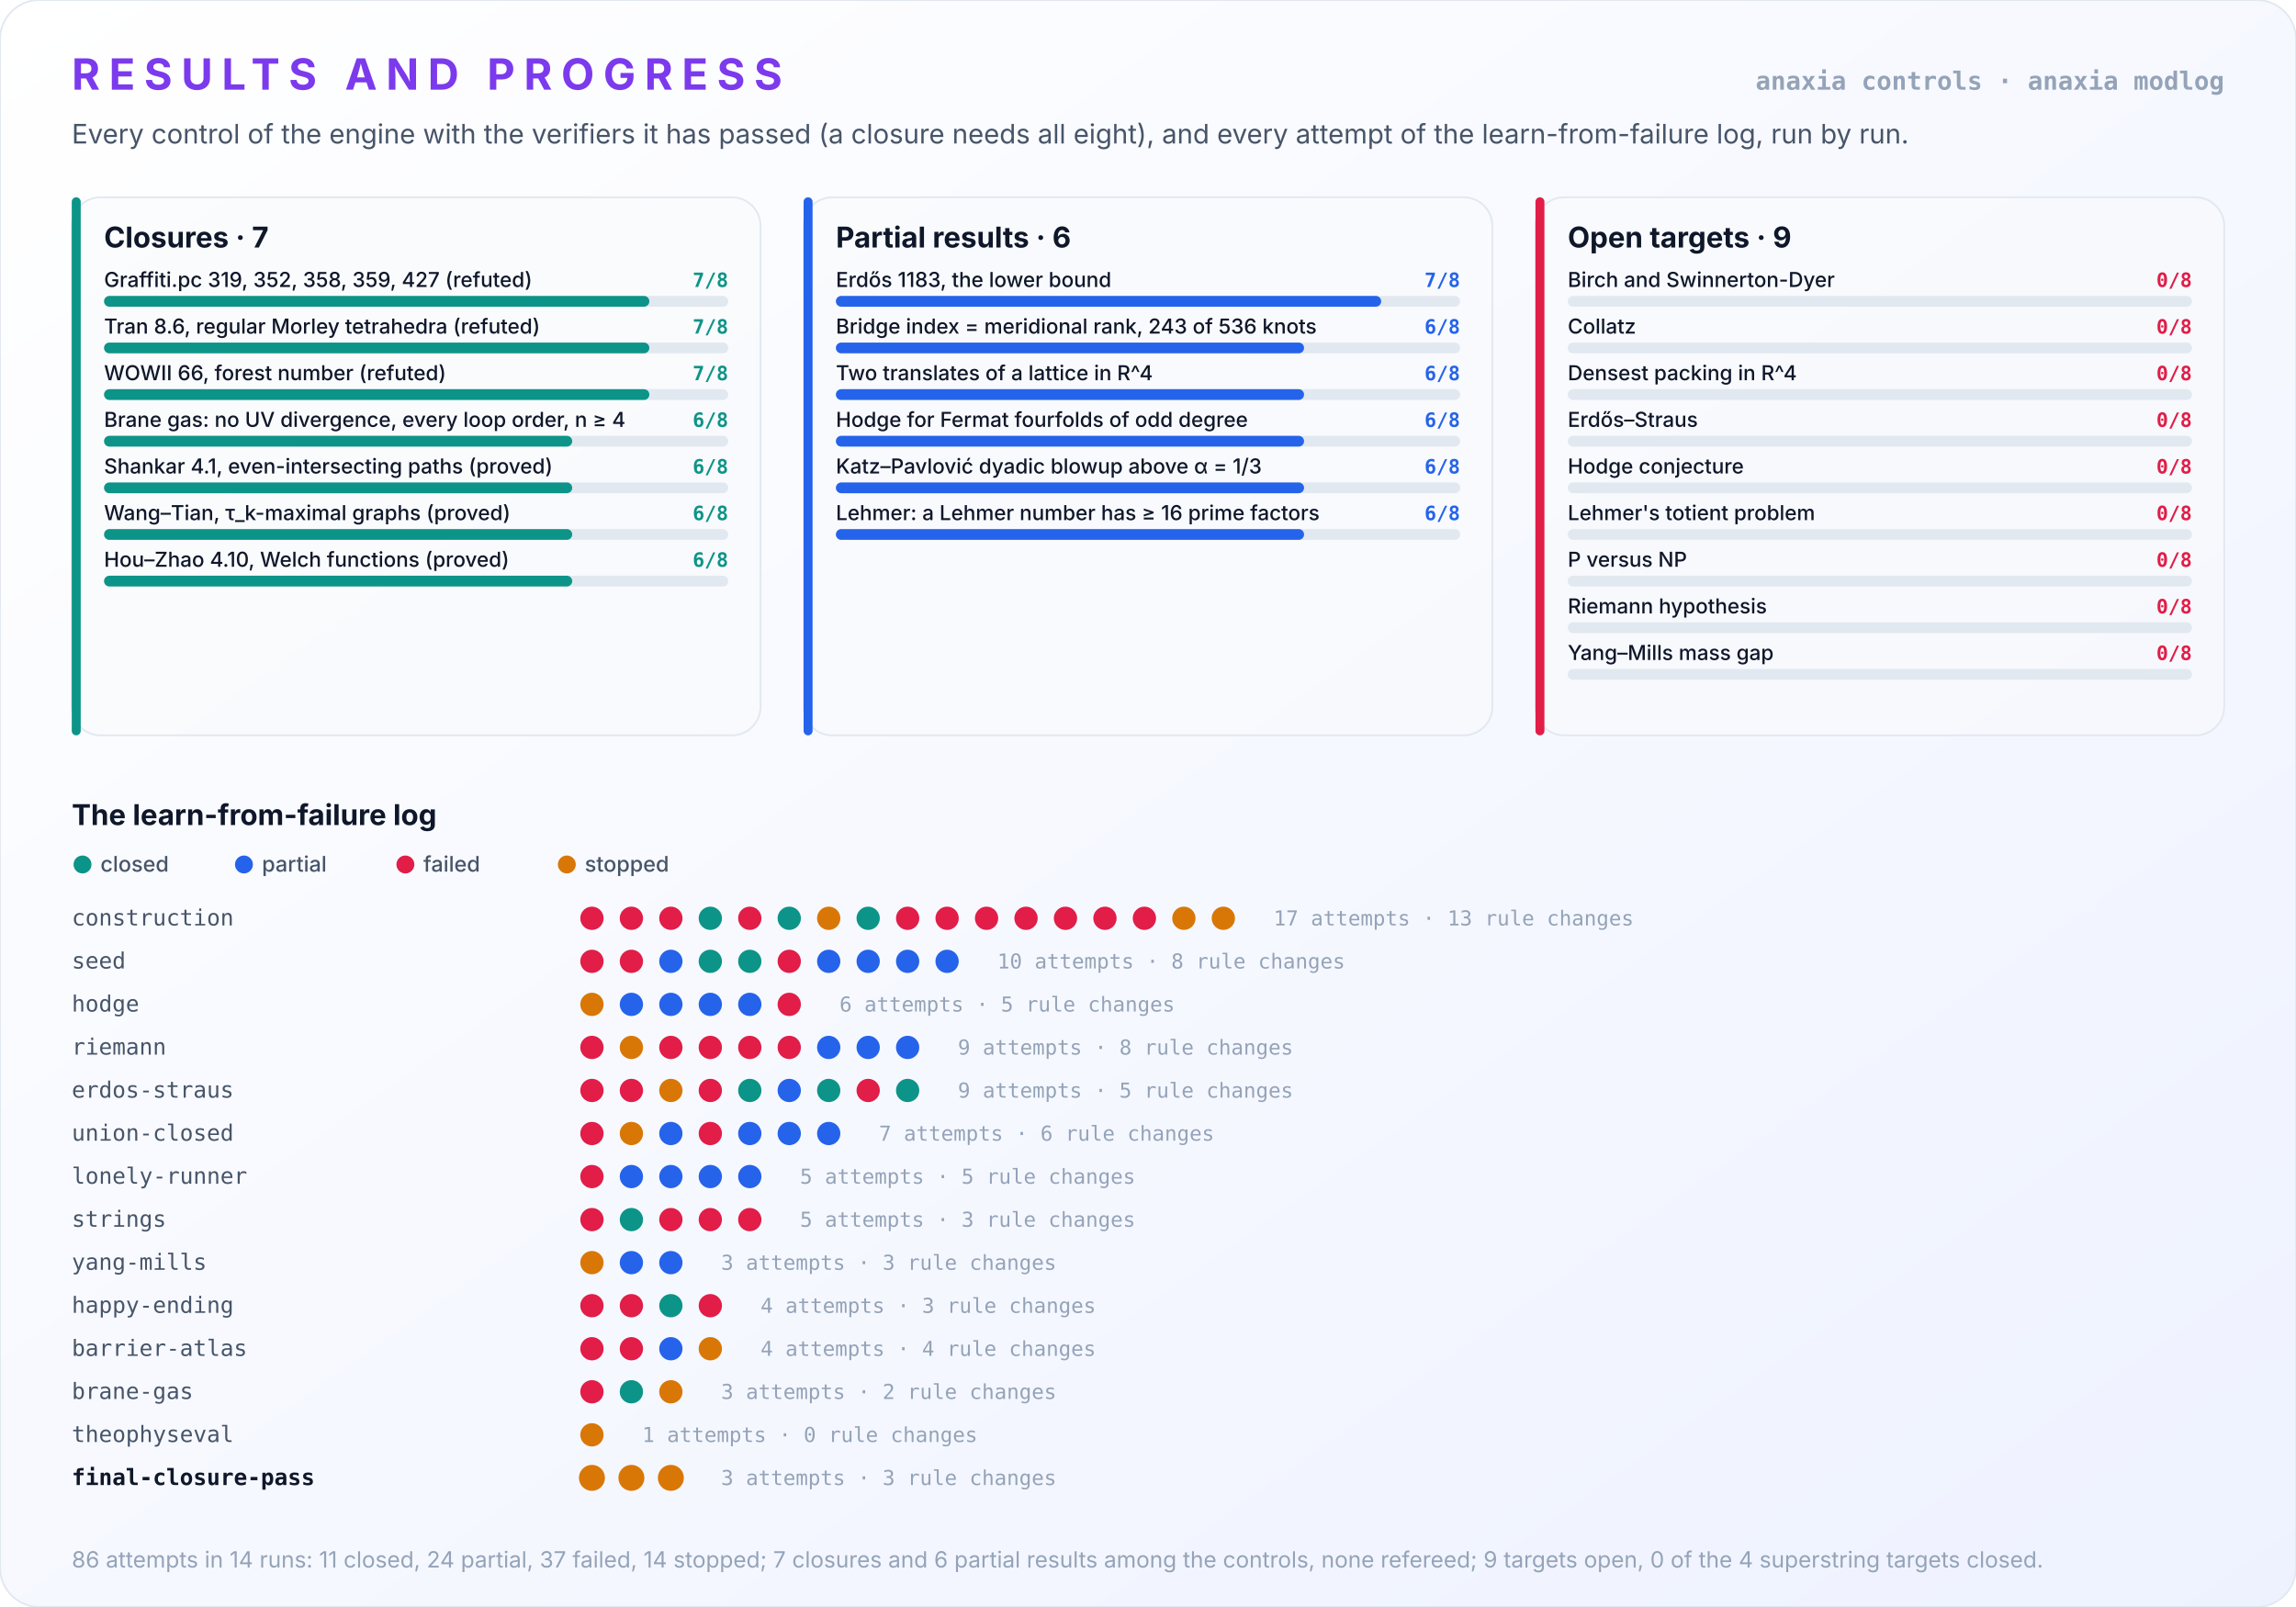
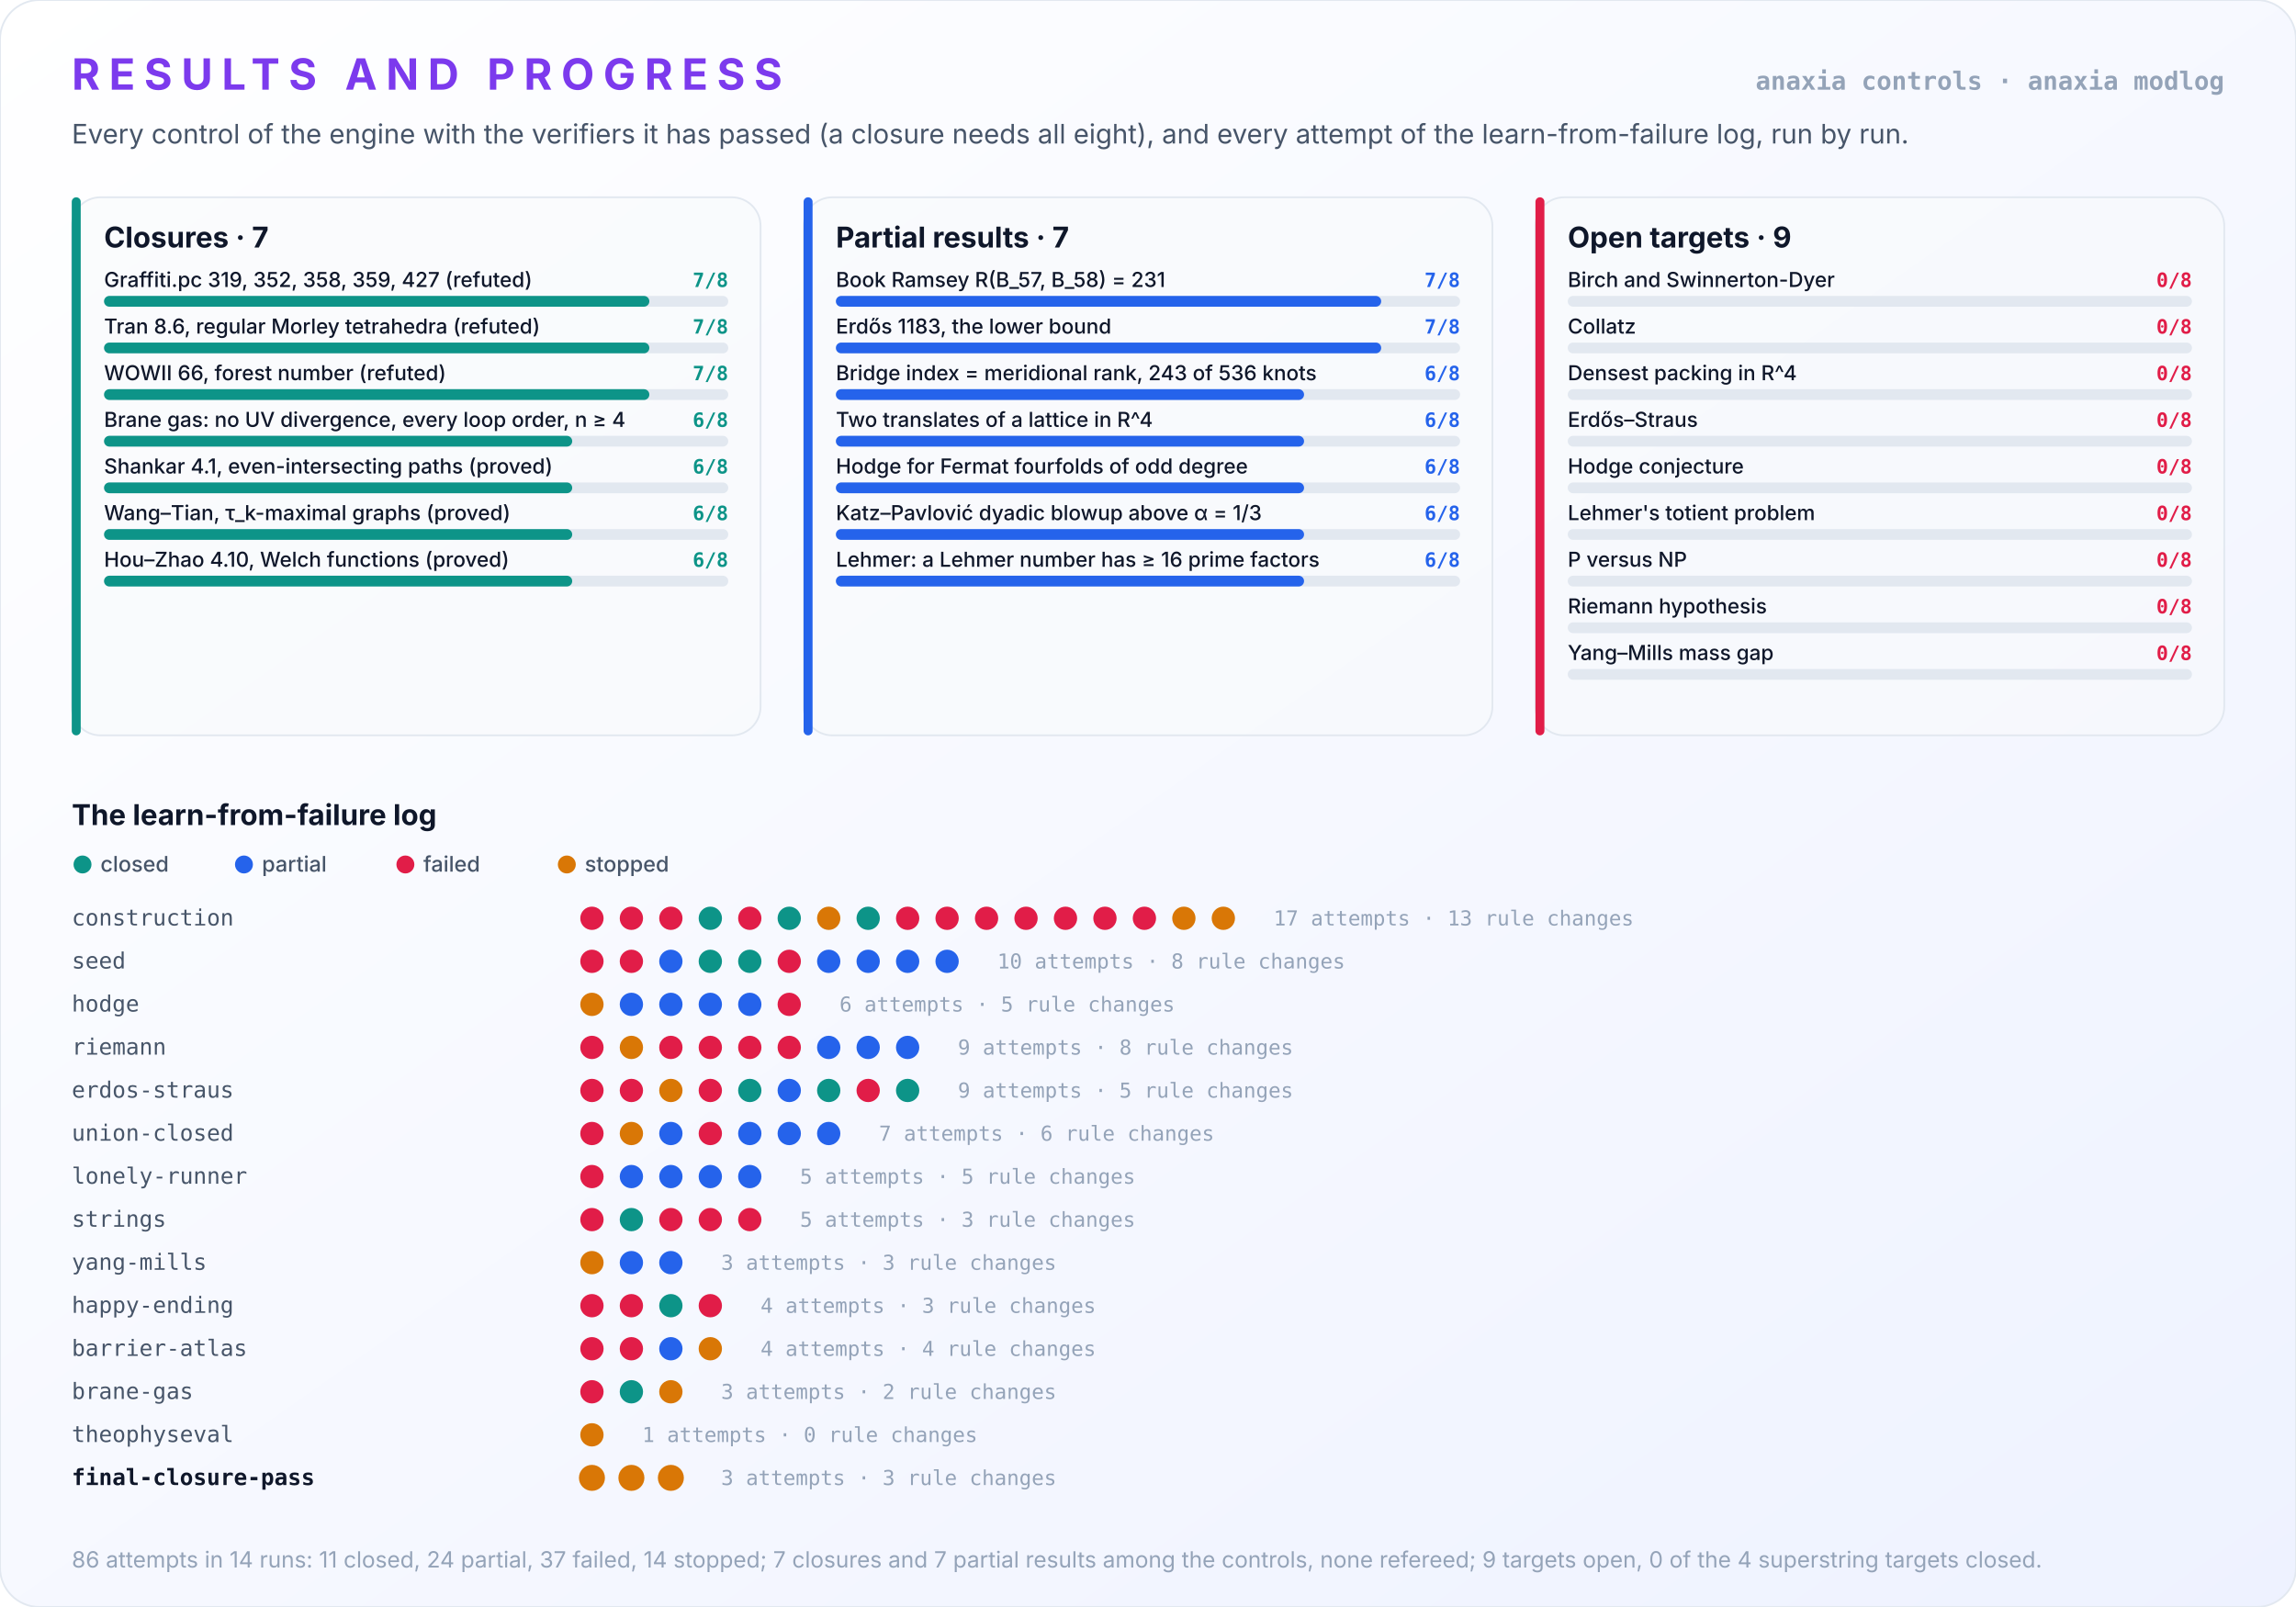
- <svg xmlns="http://www.w3.org/2000/svg" viewBox="0 0 1280 896" width="1280" height="896" role="img" aria-label="Results and progress of Anaxia: 86 attempts in 14 runs: 11 closed, 24 partial, 37 failed, 14 stopped; 7 closures and 6 partial results among the controls, none refereed; 9 targets open, 0 of the 4 superstring targets closed.">
+ <svg xmlns="http://www.w3.org/2000/svg" viewBox="0 0 1280 896" width="1280" height="896" role="img" aria-label="Results and progress of Anaxia: 86 attempts in 14 runs: 11 closed, 24 partial, 37 failed, 14 stopped; 7 closures and 7 partial results among the controls, none refereed; 9 targets open, 0 of the 4 superstring targets closed.">
  <style>@keyframes flow{to{stroke-dashoffset:-28}}@keyframes pulse{0%,100%{transform:scale(1)}50%{transform:scale(1.12)}}@keyframes rise{from{transform:scaleX(0)}to{transform:scaleX(1)}}[marker-end]{stroke-dasharray:8 6;animation:flow 1.4s linear infinite}.pulse{transform-box:fill-box;transform-origin:center;animation:pulse 2.4s ease-in-out infinite}.rise{transform-box:fill-box;transform-origin:left;animation:rise 1.8s cubic-bezier(.2,.8,.2,1) both}@keyframes draw{from{stroke-dashoffset:1}to{stroke-dashoffset:0}}.draw{stroke-dasharray:1;stroke-dashoffset:1;animation:draw 1.1s cubic-bezier(.4,0,.2,1) forwards}@keyframes orbit{to{transform:rotate(360deg)}}.orbit{transform-box:fill-box;transform-origin:center;animation:orbit 12s linear infinite}@keyframes grow{from{transform:scaleY(0)}to{transform:scaleY(1)}}.grow{transform-box:fill-box;transform-origin:bottom;animation:grow 1.6s cubic-bezier(.2,.8,.2,1) both}@keyframes fade{from{opacity:0;transform:translateY(10px)}to{opacity:1;transform:none}}.fade{animation:fade .9s cubic-bezier(.2,.8,.2,1) both}@keyframes ping{0%{opacity:.7;transform:scale(1)}100%{opacity:0;transform:scale(2.6)}}.ping{transform-box:fill-box;transform-origin:center;animation:ping 2.2s cubic-bezier(0,0,.2,1) infinite}@keyframes sweep{0%,55%{transform:translateX(-100%)}100%{transform:translateX(100%)}}.sweep{transform-box:fill-box;animation:sweep 7s ease-in-out infinite}@keyframes march{to{stroke-dashoffset:-24}}.march{stroke-dasharray:3 9;animation:march 2s linear infinite}</style>
  <style>@media (prefers-reduced-motion:reduce){*{animation:none!important}.draw{stroke-dashoffset:0!important}.ping,.sweep{display:none}}</style>
  <defs>
    <linearGradient id="bg" x1="0" y1="0" x2="1" y2="1">
      <stop offset="0" stop-color="#ffffff" />
      <stop offset="1" stop-color="#eef2ff" />
    </linearGradient>
  </defs>
  <rect width="1280" height="896" rx="22" fill="url(#bg)" stroke="#e2e8f0" />
  <text x="40.0" y="50.0" font-family="Inter, 'Segoe UI', Roboto, Helvetica, Arial, sans-serif" font-size="24" font-weight="700" fill="#7c3aed" text-anchor="start" letter-spacing="5">RESULTS AND PROGRESS</text>
  <text x="40.0" y="80.0" font-family="Inter, 'Segoe UI', Roboto, Helvetica, Arial, sans-serif" font-size="15" font-weight="400" fill="#475569" text-anchor="start">Every control of the engine with the verifiers it has passed (a closure needs all eight), and every attempt of the learn-from-failure log, run by run.</text>
  <text x="1240.0" y="50.0" font-family="'JetBrains Mono', 'SFMono-Regular', Menlo, Consolas, monospace" font-size="14" font-weight="600" fill="#94a3b8" text-anchor="end">anaxia controls · anaxia modlog</text>
  <rect x="40.0" y="110" width="384" height="300" rx="16" fill="#f8fafc" fill-opacity="0.6" stroke="#e2e8f0" />
  <rect x="40.0" y="110" width="5" height="300" rx="2.5" fill="#0d9488" />
  <text x="58.0" y="138.0" font-family="Inter, 'Segoe UI', Roboto, Helvetica, Arial, sans-serif" font-size="16" font-weight="700" fill="#0f172a" text-anchor="start">Closures  ·  7</text>
  <text x="58.0" y="160.0" font-family="Inter, 'Segoe UI', Roboto, Helvetica, Arial, sans-serif" font-size="11.5" font-weight="500" fill="#0f172a" text-anchor="start">Graffiti.pc 319, 352, 358, 359, 427 (refuted)</text>
  <rect x="58.0" y="165" width="348" height="6" rx="3" fill="#e2e8f0" />
  <rect class="rise" style="animation-delay:0.00s" x="58.0" y="165" width="304" height="6" rx="3" fill="#0d9488" />
  <text x="406.0" y="160.0" font-family="'JetBrains Mono', 'SFMono-Regular', Menlo, Consolas, monospace" font-size="11" font-weight="700" fill="#0d9488" text-anchor="end">7/8</text>
  <text x="58.0" y="186.0" font-family="Inter, 'Segoe UI', Roboto, Helvetica, Arial, sans-serif" font-size="11.5" font-weight="500" fill="#0f172a" text-anchor="start">Tran 8.6, regular Morley tetrahedra (refuted)</text>
  <rect x="58.0" y="191" width="348" height="6" rx="3" fill="#e2e8f0" />
  <rect class="rise" style="animation-delay:0.12s" x="58.0" y="191" width="304" height="6" rx="3" fill="#0d9488" />
  <text x="406.0" y="186.0" font-family="'JetBrains Mono', 'SFMono-Regular', Menlo, Consolas, monospace" font-size="11" font-weight="700" fill="#0d9488" text-anchor="end">7/8</text>
  <text x="58.0" y="212.0" font-family="Inter, 'Segoe UI', Roboto, Helvetica, Arial, sans-serif" font-size="11.5" font-weight="500" fill="#0f172a" text-anchor="start">WOWII 66, forest number (refuted)</text>
  <rect x="58.0" y="217" width="348" height="6" rx="3" fill="#e2e8f0" />
  <rect class="rise" style="animation-delay:0.24s" x="58.0" y="217" width="304" height="6" rx="3" fill="#0d9488" />
  <text x="406.0" y="212.0" font-family="'JetBrains Mono', 'SFMono-Regular', Menlo, Consolas, monospace" font-size="11" font-weight="700" fill="#0d9488" text-anchor="end">7/8</text>
  <text x="58.0" y="238.0" font-family="Inter, 'Segoe UI', Roboto, Helvetica, Arial, sans-serif" font-size="11.5" font-weight="500" fill="#0f172a" text-anchor="start">Brane gas: no UV divergence, every loop order, n ≥ 4</text>
  <rect x="58.0" y="243" width="348" height="6" rx="3" fill="#e2e8f0" />
  <rect class="rise" style="animation-delay:0.36s" x="58.0" y="243" width="261" height="6" rx="3" fill="#0d9488" />
  <text x="406.0" y="238.0" font-family="'JetBrains Mono', 'SFMono-Regular', Menlo, Consolas, monospace" font-size="11" font-weight="700" fill="#0d9488" text-anchor="end">6/8</text>
  <text x="58.0" y="264.0" font-family="Inter, 'Segoe UI', Roboto, Helvetica, Arial, sans-serif" font-size="11.5" font-weight="500" fill="#0f172a" text-anchor="start">Shankar 4.1, even-intersecting paths (proved)</text>
  <rect x="58.0" y="269" width="348" height="6" rx="3" fill="#e2e8f0" />
  <rect class="rise" style="animation-delay:0.48s" x="58.0" y="269" width="261" height="6" rx="3" fill="#0d9488" />
  <text x="406.0" y="264.0" font-family="'JetBrains Mono', 'SFMono-Regular', Menlo, Consolas, monospace" font-size="11" font-weight="700" fill="#0d9488" text-anchor="end">6/8</text>
  <text x="58.0" y="290.0" font-family="Inter, 'Segoe UI', Roboto, Helvetica, Arial, sans-serif" font-size="11.5" font-weight="500" fill="#0f172a" text-anchor="start">Wang–Tian, τ_k-maximal graphs (proved)</text>
  <rect x="58.0" y="295" width="348" height="6" rx="3" fill="#e2e8f0" />
  <rect class="rise" style="animation-delay:0.60s" x="58.0" y="295" width="261" height="6" rx="3" fill="#0d9488" />
  <text x="406.0" y="290.0" font-family="'JetBrains Mono', 'SFMono-Regular', Menlo, Consolas, monospace" font-size="11" font-weight="700" fill="#0d9488" text-anchor="end">6/8</text>
  <text x="58.0" y="316.0" font-family="Inter, 'Segoe UI', Roboto, Helvetica, Arial, sans-serif" font-size="11.5" font-weight="500" fill="#0f172a" text-anchor="start">Hou–Zhao 4.10, Welch functions (proved)</text>
  <rect x="58.0" y="321" width="348" height="6" rx="3" fill="#e2e8f0" />
  <rect class="rise" style="animation-delay:0.72s" x="58.0" y="321" width="261" height="6" rx="3" fill="#0d9488" />
  <text x="406.0" y="316.0" font-family="'JetBrains Mono', 'SFMono-Regular', Menlo, Consolas, monospace" font-size="11" font-weight="700" fill="#0d9488" text-anchor="end">6/8</text>
  <rect x="448.0" y="110" width="384" height="300" rx="16" fill="#f8fafc" fill-opacity="0.6" stroke="#e2e8f0" />
  <rect x="448.0" y="110" width="5" height="300" rx="2.5" fill="#2563eb" />
-   <text x="466.0" y="138.0" font-family="Inter, 'Segoe UI', Roboto, Helvetica, Arial, sans-serif" font-size="16" font-weight="700" fill="#0f172a" text-anchor="start">Partial results  ·  6</text>
-   <text x="466.0" y="160.0" font-family="Inter, 'Segoe UI', Roboto, Helvetica, Arial, sans-serif" font-size="11.5" font-weight="500" fill="#0f172a" text-anchor="start">Erdős 1183, the lower bound</text>
+   <text x="466.0" y="138.0" font-family="Inter, 'Segoe UI', Roboto, Helvetica, Arial, sans-serif" font-size="16" font-weight="700" fill="#0f172a" text-anchor="start">Partial results  ·  7</text>
+   <text x="466.0" y="160.0" font-family="Inter, 'Segoe UI', Roboto, Helvetica, Arial, sans-serif" font-size="11.5" font-weight="500" fill="#0f172a" text-anchor="start">Book Ramsey R(B_57, B_58) = 231</text>
  <rect x="466.0" y="165" width="348" height="6" rx="3" fill="#e2e8f0" />
  <rect class="rise" style="animation-delay:0.25s" x="466.0" y="165" width="304" height="6" rx="3" fill="#2563eb" />
  <text x="814.0" y="160.0" font-family="'JetBrains Mono', 'SFMono-Regular', Menlo, Consolas, monospace" font-size="11" font-weight="700" fill="#2563eb" text-anchor="end">7/8</text>
-   <text x="466.0" y="186.0" font-family="Inter, 'Segoe UI', Roboto, Helvetica, Arial, sans-serif" font-size="11.5" font-weight="500" fill="#0f172a" text-anchor="start">Bridge index = meridional rank, 243 of 536 knots</text>
+   <text x="466.0" y="186.0" font-family="Inter, 'Segoe UI', Roboto, Helvetica, Arial, sans-serif" font-size="11.5" font-weight="500" fill="#0f172a" text-anchor="start">Erdős 1183, the lower bound</text>
  <rect x="466.0" y="191" width="348" height="6" rx="3" fill="#e2e8f0" />
-   <rect class="rise" style="animation-delay:0.37s" x="466.0" y="191" width="261" height="6" rx="3" fill="#2563eb" />
-   <text x="814.0" y="186.0" font-family="'JetBrains Mono', 'SFMono-Regular', Menlo, Consolas, monospace" font-size="11" font-weight="700" fill="#2563eb" text-anchor="end">6/8</text>
-   <text x="466.0" y="212.0" font-family="Inter, 'Segoe UI', Roboto, Helvetica, Arial, sans-serif" font-size="11.5" font-weight="500" fill="#0f172a" text-anchor="start">Two translates of a lattice in R^4</text>
+   <rect class="rise" style="animation-delay:0.37s" x="466.0" y="191" width="304" height="6" rx="3" fill="#2563eb" />
+   <text x="814.0" y="186.0" font-family="'JetBrains Mono', 'SFMono-Regular', Menlo, Consolas, monospace" font-size="11" font-weight="700" fill="#2563eb" text-anchor="end">7/8</text>
+   <text x="466.0" y="212.0" font-family="Inter, 'Segoe UI', Roboto, Helvetica, Arial, sans-serif" font-size="11.5" font-weight="500" fill="#0f172a" text-anchor="start">Bridge index = meridional rank, 243 of 536 knots</text>
  <rect x="466.0" y="217" width="348" height="6" rx="3" fill="#e2e8f0" />
  <rect class="rise" style="animation-delay:0.49s" x="466.0" y="217" width="261" height="6" rx="3" fill="#2563eb" />
  <text x="814.0" y="212.0" font-family="'JetBrains Mono', 'SFMono-Regular', Menlo, Consolas, monospace" font-size="11" font-weight="700" fill="#2563eb" text-anchor="end">6/8</text>
-   <text x="466.0" y="238.0" font-family="Inter, 'Segoe UI', Roboto, Helvetica, Arial, sans-serif" font-size="11.5" font-weight="500" fill="#0f172a" text-anchor="start">Hodge for Fermat fourfolds of odd degree</text>
+   <text x="466.0" y="238.0" font-family="Inter, 'Segoe UI', Roboto, Helvetica, Arial, sans-serif" font-size="11.5" font-weight="500" fill="#0f172a" text-anchor="start">Two translates of a lattice in R^4</text>
  <rect x="466.0" y="243" width="348" height="6" rx="3" fill="#e2e8f0" />
  <rect class="rise" style="animation-delay:0.61s" x="466.0" y="243" width="261" height="6" rx="3" fill="#2563eb" />
  <text x="814.0" y="238.0" font-family="'JetBrains Mono', 'SFMono-Regular', Menlo, Consolas, monospace" font-size="11" font-weight="700" fill="#2563eb" text-anchor="end">6/8</text>
-   <text x="466.0" y="264.0" font-family="Inter, 'Segoe UI', Roboto, Helvetica, Arial, sans-serif" font-size="11.5" font-weight="500" fill="#0f172a" text-anchor="start">Katz–Pavlović dyadic blowup above α = 1/3</text>
+   <text x="466.0" y="264.0" font-family="Inter, 'Segoe UI', Roboto, Helvetica, Arial, sans-serif" font-size="11.5" font-weight="500" fill="#0f172a" text-anchor="start">Hodge for Fermat fourfolds of odd degree</text>
  <rect x="466.0" y="269" width="348" height="6" rx="3" fill="#e2e8f0" />
  <rect class="rise" style="animation-delay:0.73s" x="466.0" y="269" width="261" height="6" rx="3" fill="#2563eb" />
  <text x="814.0" y="264.0" font-family="'JetBrains Mono', 'SFMono-Regular', Menlo, Consolas, monospace" font-size="11" font-weight="700" fill="#2563eb" text-anchor="end">6/8</text>
-   <text x="466.0" y="290.0" font-family="Inter, 'Segoe UI', Roboto, Helvetica, Arial, sans-serif" font-size="11.5" font-weight="500" fill="#0f172a" text-anchor="start">Lehmer: a Lehmer number has ≥ 16 prime factors</text>
+   <text x="466.0" y="290.0" font-family="Inter, 'Segoe UI', Roboto, Helvetica, Arial, sans-serif" font-size="11.5" font-weight="500" fill="#0f172a" text-anchor="start">Katz–Pavlović dyadic blowup above α = 1/3</text>
  <rect x="466.0" y="295" width="348" height="6" rx="3" fill="#e2e8f0" />
  <rect class="rise" style="animation-delay:0.85s" x="466.0" y="295" width="261" height="6" rx="3" fill="#2563eb" />
  <text x="814.0" y="290.0" font-family="'JetBrains Mono', 'SFMono-Regular', Menlo, Consolas, monospace" font-size="11" font-weight="700" fill="#2563eb" text-anchor="end">6/8</text>
+   <text x="466.0" y="316.0" font-family="Inter, 'Segoe UI', Roboto, Helvetica, Arial, sans-serif" font-size="11.5" font-weight="500" fill="#0f172a" text-anchor="start">Lehmer: a Lehmer number has ≥ 16 prime factors</text>
+   <rect x="466.0" y="321" width="348" height="6" rx="3" fill="#e2e8f0" />
+   <rect class="rise" style="animation-delay:0.97s" x="466.0" y="321" width="261" height="6" rx="3" fill="#2563eb" />
+   <text x="814.0" y="316.0" font-family="'JetBrains Mono', 'SFMono-Regular', Menlo, Consolas, monospace" font-size="11" font-weight="700" fill="#2563eb" text-anchor="end">6/8</text>
  <rect x="856.0" y="110" width="384" height="300" rx="16" fill="#f8fafc" fill-opacity="0.6" stroke="#e2e8f0" />
  <rect x="856.0" y="110" width="5" height="300" rx="2.5" fill="#e11d48" />
  <text x="874.0" y="138.0" font-family="Inter, 'Segoe UI', Roboto, Helvetica, Arial, sans-serif" font-size="16" font-weight="700" fill="#0f172a" text-anchor="start">Open targets  ·  9</text>
  <text x="874.0" y="160.0" font-family="Inter, 'Segoe UI', Roboto, Helvetica, Arial, sans-serif" font-size="11.5" font-weight="500" fill="#0f172a" text-anchor="start">Birch and Swinnerton-Dyer</text>
  <rect x="874.0" y="165" width="348" height="6" rx="3" fill="#e2e8f0" />
  <text x="1222.0" y="160.0" font-family="'JetBrains Mono', 'SFMono-Regular', Menlo, Consolas, monospace" font-size="11" font-weight="700" fill="#e11d48" text-anchor="end">0/8</text>
  <text x="874.0" y="186.0" font-family="Inter, 'Segoe UI', Roboto, Helvetica, Arial, sans-serif" font-size="11.5" font-weight="500" fill="#0f172a" text-anchor="start">Collatz</text>
  <rect x="874.0" y="191" width="348" height="6" rx="3" fill="#e2e8f0" />
  <text x="1222.0" y="186.0" font-family="'JetBrains Mono', 'SFMono-Regular', Menlo, Consolas, monospace" font-size="11" font-weight="700" fill="#e11d48" text-anchor="end">0/8</text>
  <text x="874.0" y="212.0" font-family="Inter, 'Segoe UI', Roboto, Helvetica, Arial, sans-serif" font-size="11.5" font-weight="500" fill="#0f172a" text-anchor="start">Densest packing in R^4</text>
  <rect x="874.0" y="217" width="348" height="6" rx="3" fill="#e2e8f0" />
  <text x="1222.0" y="212.0" font-family="'JetBrains Mono', 'SFMono-Regular', Menlo, Consolas, monospace" font-size="11" font-weight="700" fill="#e11d48" text-anchor="end">0/8</text>
  <text x="874.0" y="238.0" font-family="Inter, 'Segoe UI', Roboto, Helvetica, Arial, sans-serif" font-size="11.5" font-weight="500" fill="#0f172a" text-anchor="start">Erdős–Straus</text>
  <rect x="874.0" y="243" width="348" height="6" rx="3" fill="#e2e8f0" />
  <text x="1222.0" y="238.0" font-family="'JetBrains Mono', 'SFMono-Regular', Menlo, Consolas, monospace" font-size="11" font-weight="700" fill="#e11d48" text-anchor="end">0/8</text>
  <text x="874.0" y="264.0" font-family="Inter, 'Segoe UI', Roboto, Helvetica, Arial, sans-serif" font-size="11.5" font-weight="500" fill="#0f172a" text-anchor="start">Hodge conjecture</text>
  <rect x="874.0" y="269" width="348" height="6" rx="3" fill="#e2e8f0" />
  <text x="1222.0" y="264.0" font-family="'JetBrains Mono', 'SFMono-Regular', Menlo, Consolas, monospace" font-size="11" font-weight="700" fill="#e11d48" text-anchor="end">0/8</text>
  <text x="874.0" y="290.0" font-family="Inter, 'Segoe UI', Roboto, Helvetica, Arial, sans-serif" font-size="11.5" font-weight="500" fill="#0f172a" text-anchor="start">Lehmer's totient problem</text>
  <rect x="874.0" y="295" width="348" height="6" rx="3" fill="#e2e8f0" />
  <text x="1222.0" y="290.0" font-family="'JetBrains Mono', 'SFMono-Regular', Menlo, Consolas, monospace" font-size="11" font-weight="700" fill="#e11d48" text-anchor="end">0/8</text>
  <text x="874.0" y="316.0" font-family="Inter, 'Segoe UI', Roboto, Helvetica, Arial, sans-serif" font-size="11.5" font-weight="500" fill="#0f172a" text-anchor="start">P versus NP</text>
  <rect x="874.0" y="321" width="348" height="6" rx="3" fill="#e2e8f0" />
  <text x="1222.0" y="316.0" font-family="'JetBrains Mono', 'SFMono-Regular', Menlo, Consolas, monospace" font-size="11" font-weight="700" fill="#e11d48" text-anchor="end">0/8</text>
  <text x="874.0" y="342.0" font-family="Inter, 'Segoe UI', Roboto, Helvetica, Arial, sans-serif" font-size="11.5" font-weight="500" fill="#0f172a" text-anchor="start">Riemann hypothesis</text>
  <rect x="874.0" y="347" width="348" height="6" rx="3" fill="#e2e8f0" />
  <text x="1222.0" y="342.0" font-family="'JetBrains Mono', 'SFMono-Regular', Menlo, Consolas, monospace" font-size="11" font-weight="700" fill="#e11d48" text-anchor="end">0/8</text>
  <text x="874.0" y="368.0" font-family="Inter, 'Segoe UI', Roboto, Helvetica, Arial, sans-serif" font-size="11.5" font-weight="500" fill="#0f172a" text-anchor="start">Yang–Mills mass gap</text>
  <rect x="874.0" y="373" width="348" height="6" rx="3" fill="#e2e8f0" />
  <text x="1222.0" y="368.0" font-family="'JetBrains Mono', 'SFMono-Regular', Menlo, Consolas, monospace" font-size="11" font-weight="700" fill="#e11d48" text-anchor="end">0/8</text>
  <text x="40.0" y="460.0" font-family="Inter, 'Segoe UI', Roboto, Helvetica, Arial, sans-serif" font-size="16" font-weight="700" fill="#0f172a" text-anchor="start">The learn-from-failure log</text>
  <circle cx="46" cy="482" r="5" fill="#0d9488" />
  <text x="56.0" y="486.0" font-family="Inter, 'Segoe UI', Roboto, Helvetica, Arial, sans-serif" font-size="12" font-weight="500" fill="#475569" text-anchor="start">closed</text>
  <circle cx="136" cy="482" r="5" fill="#2563eb" />
  <text x="146.0" y="486.0" font-family="Inter, 'Segoe UI', Roboto, Helvetica, Arial, sans-serif" font-size="12" font-weight="500" fill="#475569" text-anchor="start">partial</text>
  <circle cx="226" cy="482" r="5" fill="#e11d48" />
  <text x="236.0" y="486.0" font-family="Inter, 'Segoe UI', Roboto, Helvetica, Arial, sans-serif" font-size="12" font-weight="500" fill="#475569" text-anchor="start">failed</text>
  <circle cx="316" cy="482" r="5" fill="#d97706" />
  <text x="326.0" y="486.0" font-family="Inter, 'Segoe UI', Roboto, Helvetica, Arial, sans-serif" font-size="12" font-weight="500" fill="#475569" text-anchor="start">stopped</text>
  <text x="40.0" y="516.0" font-family="'JetBrains Mono', 'SFMono-Regular', Menlo, Consolas, monospace" font-size="12.5" font-weight="500" fill="#475569" text-anchor="start">construction</text>
  <circle class="fade" style="animation-delay:0.00s" cx="330" cy="512" r="6.5" fill="#e11d48" />
  <circle class="fade" style="animation-delay:0.05s" cx="352" cy="512" r="6.5" fill="#e11d48" />
  <circle class="fade" style="animation-delay:0.10s" cx="374" cy="512" r="6.5" fill="#e11d48" />
  <circle class="fade" style="animation-delay:0.15s" cx="396" cy="512" r="6.5" fill="#0d9488" />
  <circle class="fade" style="animation-delay:0.20s" cx="418" cy="512" r="6.5" fill="#e11d48" />
  <circle class="fade" style="animation-delay:0.25s" cx="440" cy="512" r="6.5" fill="#0d9488" />
  <circle class="fade" style="animation-delay:0.30s" cx="462" cy="512" r="6.5" fill="#d97706" />
  <circle class="fade" style="animation-delay:0.35s" cx="484" cy="512" r="6.5" fill="#0d9488" />
  <circle class="fade" style="animation-delay:0.40s" cx="506" cy="512" r="6.5" fill="#e11d48" />
  <circle class="fade" style="animation-delay:0.45s" cx="528" cy="512" r="6.5" fill="#e11d48" />
  <circle class="fade" style="animation-delay:0.50s" cx="550" cy="512" r="6.5" fill="#e11d48" />
  <circle class="fade" style="animation-delay:0.55s" cx="572" cy="512" r="6.5" fill="#e11d48" />
  <circle class="fade" style="animation-delay:0.60s" cx="594" cy="512" r="6.5" fill="#e11d48" />
  <circle class="fade" style="animation-delay:0.65s" cx="616" cy="512" r="6.5" fill="#e11d48" />
  <circle class="fade" style="animation-delay:0.70s" cx="638" cy="512" r="6.5" fill="#e11d48" />
  <circle class="fade" style="animation-delay:0.75s" cx="660" cy="512" r="6.5" fill="#d97706" />
  <circle class="fade" style="animation-delay:0.80s" cx="682" cy="512" r="6.5" fill="#d97706" />
  <text x="710.0" y="516.0" font-family="'JetBrains Mono', 'SFMono-Regular', Menlo, Consolas, monospace" font-size="11.5" font-weight="500" fill="#94a3b8" text-anchor="start">17 attempts · 13 rule changes</text>
  <text x="40.0" y="540.0" font-family="'JetBrains Mono', 'SFMono-Regular', Menlo, Consolas, monospace" font-size="12.5" font-weight="500" fill="#475569" text-anchor="start">seed</text>
  <circle class="fade" style="animation-delay:0.10s" cx="330" cy="536" r="6.5" fill="#e11d48" />
  <circle class="fade" style="animation-delay:0.15s" cx="352" cy="536" r="6.5" fill="#e11d48" />
  <circle class="fade" style="animation-delay:0.20s" cx="374" cy="536" r="6.5" fill="#2563eb" />
  <circle class="fade" style="animation-delay:0.25s" cx="396" cy="536" r="6.5" fill="#0d9488" />
  <circle class="fade" style="animation-delay:0.30s" cx="418" cy="536" r="6.5" fill="#0d9488" />
  <circle class="fade" style="animation-delay:0.35s" cx="440" cy="536" r="6.5" fill="#e11d48" />
  <circle class="fade" style="animation-delay:0.40s" cx="462" cy="536" r="6.5" fill="#2563eb" />
  <circle class="fade" style="animation-delay:0.45s" cx="484" cy="536" r="6.5" fill="#2563eb" />
  <circle class="fade" style="animation-delay:0.50s" cx="506" cy="536" r="6.5" fill="#2563eb" />
  <circle class="fade" style="animation-delay:0.55s" cx="528" cy="536" r="6.5" fill="#2563eb" />
  <text x="556.0" y="540.0" font-family="'JetBrains Mono', 'SFMono-Regular', Menlo, Consolas, monospace" font-size="11.5" font-weight="500" fill="#94a3b8" text-anchor="start">10 attempts · 8 rule changes</text>
  <text x="40.0" y="564.0" font-family="'JetBrains Mono', 'SFMono-Regular', Menlo, Consolas, monospace" font-size="12.5" font-weight="500" fill="#475569" text-anchor="start">hodge</text>
  <circle class="fade" style="animation-delay:0.20s" cx="330" cy="560" r="6.5" fill="#d97706" />
  <circle class="fade" style="animation-delay:0.25s" cx="352" cy="560" r="6.5" fill="#2563eb" />
  <circle class="fade" style="animation-delay:0.30s" cx="374" cy="560" r="6.5" fill="#2563eb" />
  <circle class="fade" style="animation-delay:0.35s" cx="396" cy="560" r="6.5" fill="#2563eb" />
  <circle class="fade" style="animation-delay:0.40s" cx="418" cy="560" r="6.5" fill="#2563eb" />
  <circle class="fade" style="animation-delay:0.45s" cx="440" cy="560" r="6.5" fill="#e11d48" />
  <text x="468.0" y="564.0" font-family="'JetBrains Mono', 'SFMono-Regular', Menlo, Consolas, monospace" font-size="11.5" font-weight="500" fill="#94a3b8" text-anchor="start">6 attempts · 5 rule changes</text>
  <text x="40.0" y="588.0" font-family="'JetBrains Mono', 'SFMono-Regular', Menlo, Consolas, monospace" font-size="12.5" font-weight="500" fill="#475569" text-anchor="start">riemann</text>
  <circle class="fade" style="animation-delay:0.30s" cx="330" cy="584" r="6.5" fill="#e11d48" />
  <circle class="fade" style="animation-delay:0.35s" cx="352" cy="584" r="6.5" fill="#d97706" />
  <circle class="fade" style="animation-delay:0.40s" cx="374" cy="584" r="6.5" fill="#e11d48" />
  <circle class="fade" style="animation-delay:0.45s" cx="396" cy="584" r="6.5" fill="#e11d48" />
  <circle class="fade" style="animation-delay:0.50s" cx="418" cy="584" r="6.5" fill="#e11d48" />
  <circle class="fade" style="animation-delay:0.55s" cx="440" cy="584" r="6.5" fill="#e11d48" />
  <circle class="fade" style="animation-delay:0.60s" cx="462" cy="584" r="6.5" fill="#2563eb" />
  <circle class="fade" style="animation-delay:0.65s" cx="484" cy="584" r="6.5" fill="#2563eb" />
  <circle class="fade" style="animation-delay:0.70s" cx="506" cy="584" r="6.5" fill="#2563eb" />
  <text x="534.0" y="588.0" font-family="'JetBrains Mono', 'SFMono-Regular', Menlo, Consolas, monospace" font-size="11.5" font-weight="500" fill="#94a3b8" text-anchor="start">9 attempts · 8 rule changes</text>
  <text x="40.0" y="612.0" font-family="'JetBrains Mono', 'SFMono-Regular', Menlo, Consolas, monospace" font-size="12.5" font-weight="500" fill="#475569" text-anchor="start">erdos-straus</text>
  <circle class="fade" style="animation-delay:0.40s" cx="330" cy="608" r="6.5" fill="#e11d48" />
  <circle class="fade" style="animation-delay:0.45s" cx="352" cy="608" r="6.5" fill="#e11d48" />
  <circle class="fade" style="animation-delay:0.50s" cx="374" cy="608" r="6.5" fill="#d97706" />
  <circle class="fade" style="animation-delay:0.55s" cx="396" cy="608" r="6.5" fill="#e11d48" />
  <circle class="fade" style="animation-delay:0.60s" cx="418" cy="608" r="6.5" fill="#0d9488" />
  <circle class="fade" style="animation-delay:0.65s" cx="440" cy="608" r="6.5" fill="#2563eb" />
  <circle class="fade" style="animation-delay:0.70s" cx="462" cy="608" r="6.5" fill="#0d9488" />
  <circle class="fade" style="animation-delay:0.75s" cx="484" cy="608" r="6.5" fill="#e11d48" />
  <circle class="fade" style="animation-delay:0.80s" cx="506" cy="608" r="6.5" fill="#0d9488" />
  <text x="534.0" y="612.0" font-family="'JetBrains Mono', 'SFMono-Regular', Menlo, Consolas, monospace" font-size="11.5" font-weight="500" fill="#94a3b8" text-anchor="start">9 attempts · 5 rule changes</text>
  <text x="40.0" y="636.0" font-family="'JetBrains Mono', 'SFMono-Regular', Menlo, Consolas, monospace" font-size="12.5" font-weight="500" fill="#475569" text-anchor="start">union-closed</text>
  <circle class="fade" style="animation-delay:0.50s" cx="330" cy="632" r="6.5" fill="#e11d48" />
  <circle class="fade" style="animation-delay:0.55s" cx="352" cy="632" r="6.5" fill="#d97706" />
  <circle class="fade" style="animation-delay:0.60s" cx="374" cy="632" r="6.5" fill="#2563eb" />
  <circle class="fade" style="animation-delay:0.65s" cx="396" cy="632" r="6.5" fill="#e11d48" />
  <circle class="fade" style="animation-delay:0.70s" cx="418" cy="632" r="6.5" fill="#2563eb" />
  <circle class="fade" style="animation-delay:0.75s" cx="440" cy="632" r="6.5" fill="#2563eb" />
  <circle class="fade" style="animation-delay:0.80s" cx="462" cy="632" r="6.5" fill="#2563eb" />
  <text x="490.0" y="636.0" font-family="'JetBrains Mono', 'SFMono-Regular', Menlo, Consolas, monospace" font-size="11.5" font-weight="500" fill="#94a3b8" text-anchor="start">7 attempts · 6 rule changes</text>
  <text x="40.0" y="660.0" font-family="'JetBrains Mono', 'SFMono-Regular', Menlo, Consolas, monospace" font-size="12.5" font-weight="500" fill="#475569" text-anchor="start">lonely-runner</text>
  <circle class="fade" style="animation-delay:0.60s" cx="330" cy="656" r="6.5" fill="#e11d48" />
  <circle class="fade" style="animation-delay:0.65s" cx="352" cy="656" r="6.5" fill="#2563eb" />
  <circle class="fade" style="animation-delay:0.70s" cx="374" cy="656" r="6.5" fill="#2563eb" />
  <circle class="fade" style="animation-delay:0.75s" cx="396" cy="656" r="6.5" fill="#2563eb" />
  <circle class="fade" style="animation-delay:0.80s" cx="418" cy="656" r="6.5" fill="#2563eb" />
  <text x="446.0" y="660.0" font-family="'JetBrains Mono', 'SFMono-Regular', Menlo, Consolas, monospace" font-size="11.5" font-weight="500" fill="#94a3b8" text-anchor="start">5 attempts · 5 rule changes</text>
  <text x="40.0" y="684.0" font-family="'JetBrains Mono', 'SFMono-Regular', Menlo, Consolas, monospace" font-size="12.5" font-weight="500" fill="#475569" text-anchor="start">strings</text>
  <circle class="fade" style="animation-delay:0.70s" cx="330" cy="680" r="6.5" fill="#e11d48" />
  <circle class="fade" style="animation-delay:0.75s" cx="352" cy="680" r="6.5" fill="#0d9488" />
  <circle class="fade" style="animation-delay:0.80s" cx="374" cy="680" r="6.5" fill="#e11d48" />
  <circle class="fade" style="animation-delay:0.85s" cx="396" cy="680" r="6.5" fill="#e11d48" />
  <circle class="fade" style="animation-delay:0.90s" cx="418" cy="680" r="6.5" fill="#e11d48" />
  <text x="446.0" y="684.0" font-family="'JetBrains Mono', 'SFMono-Regular', Menlo, Consolas, monospace" font-size="11.5" font-weight="500" fill="#94a3b8" text-anchor="start">5 attempts · 3 rule changes</text>
  <text x="40.0" y="708.0" font-family="'JetBrains Mono', 'SFMono-Regular', Menlo, Consolas, monospace" font-size="12.5" font-weight="500" fill="#475569" text-anchor="start">yang-mills</text>
  <circle class="fade" style="animation-delay:0.80s" cx="330" cy="704" r="6.5" fill="#d97706" />
  <circle class="fade" style="animation-delay:0.85s" cx="352" cy="704" r="6.5" fill="#2563eb" />
  <circle class="fade" style="animation-delay:0.90s" cx="374" cy="704" r="6.5" fill="#2563eb" />
  <text x="402.0" y="708.0" font-family="'JetBrains Mono', 'SFMono-Regular', Menlo, Consolas, monospace" font-size="11.5" font-weight="500" fill="#94a3b8" text-anchor="start">3 attempts · 3 rule changes</text>
  <text x="40.0" y="732.0" font-family="'JetBrains Mono', 'SFMono-Regular', Menlo, Consolas, monospace" font-size="12.5" font-weight="500" fill="#475569" text-anchor="start">happy-ending</text>
  <circle class="fade" style="animation-delay:0.90s" cx="330" cy="728" r="6.5" fill="#e11d48" />
  <circle class="fade" style="animation-delay:0.95s" cx="352" cy="728" r="6.5" fill="#e11d48" />
  <circle class="fade" style="animation-delay:1.00s" cx="374" cy="728" r="6.5" fill="#0d9488" />
  <circle class="fade" style="animation-delay:1.05s" cx="396" cy="728" r="6.5" fill="#e11d48" />
  <text x="424.0" y="732.0" font-family="'JetBrains Mono', 'SFMono-Regular', Menlo, Consolas, monospace" font-size="11.5" font-weight="500" fill="#94a3b8" text-anchor="start">4 attempts · 3 rule changes</text>
  <text x="40.0" y="756.0" font-family="'JetBrains Mono', 'SFMono-Regular', Menlo, Consolas, monospace" font-size="12.5" font-weight="500" fill="#475569" text-anchor="start">barrier-atlas</text>
  <circle class="fade" style="animation-delay:1.00s" cx="330" cy="752" r="6.5" fill="#e11d48" />
  <circle class="fade" style="animation-delay:1.05s" cx="352" cy="752" r="6.5" fill="#e11d48" />
  <circle class="fade" style="animation-delay:1.10s" cx="374" cy="752" r="6.5" fill="#2563eb" />
  <circle class="fade" style="animation-delay:1.15s" cx="396" cy="752" r="6.5" fill="#d97706" />
  <text x="424.0" y="756.0" font-family="'JetBrains Mono', 'SFMono-Regular', Menlo, Consolas, monospace" font-size="11.5" font-weight="500" fill="#94a3b8" text-anchor="start">4 attempts · 4 rule changes</text>
  <text x="40.0" y="780.0" font-family="'JetBrains Mono', 'SFMono-Regular', Menlo, Consolas, monospace" font-size="12.5" font-weight="500" fill="#475569" text-anchor="start">brane-gas</text>
  <circle class="fade" style="animation-delay:1.10s" cx="330" cy="776" r="6.5" fill="#e11d48" />
  <circle class="fade" style="animation-delay:1.15s" cx="352" cy="776" r="6.5" fill="#0d9488" />
  <circle class="fade" style="animation-delay:1.20s" cx="374" cy="776" r="6.5" fill="#d97706" />
  <text x="402.0" y="780.0" font-family="'JetBrains Mono', 'SFMono-Regular', Menlo, Consolas, monospace" font-size="11.5" font-weight="500" fill="#94a3b8" text-anchor="start">3 attempts · 2 rule changes</text>
  <text x="40.0" y="804.0" font-family="'JetBrains Mono', 'SFMono-Regular', Menlo, Consolas, monospace" font-size="12.5" font-weight="500" fill="#475569" text-anchor="start">theophyseval</text>
  <circle class="fade" style="animation-delay:1.20s" cx="330" cy="800" r="6.5" fill="#d97706" />
  <text x="358.0" y="804.0" font-family="'JetBrains Mono', 'SFMono-Regular', Menlo, Consolas, monospace" font-size="11.5" font-weight="500" fill="#94a3b8" text-anchor="start">1 attempts · 0 rule changes</text>
  <text x="40.0" y="828.0" font-family="'JetBrains Mono', 'SFMono-Regular', Menlo, Consolas, monospace" font-size="12.5" font-weight="700" fill="#0f172a" text-anchor="start">final-closure-pass</text>
  <circle class="fade" style="animation-delay:1.30s" cx="330" cy="824" r="6.5" fill="#d97706" />
  <circle class="ping" style="animation-delay:1.20s" cx="330" cy="824" r="6.5" fill="none" stroke="#d97706" stroke-width="1.5" />
  <circle class="fade" style="animation-delay:1.35s" cx="352" cy="824" r="6.5" fill="#d97706" />
  <circle class="ping" style="animation-delay:1.25s" cx="352" cy="824" r="6.5" fill="none" stroke="#d97706" stroke-width="1.5" />
  <circle class="fade" style="animation-delay:1.40s" cx="374" cy="824" r="6.5" fill="#d97706" />
  <circle class="ping" style="animation-delay:1.30s" cx="374" cy="824" r="6.5" fill="none" stroke="#d97706" stroke-width="1.5" />
  <text x="402.0" y="828.0" font-family="'JetBrains Mono', 'SFMono-Regular', Menlo, Consolas, monospace" font-size="11.5" font-weight="500" fill="#94a3b8" text-anchor="start">3 attempts · 3 rule changes</text>
-   <text x="40.0" y="874.0" font-family="Inter, 'Segoe UI', Roboto, Helvetica, Arial, sans-serif" font-size="12.5" font-weight="400" fill="#94a3b8" text-anchor="start">86 attempts in 14 runs: 11 closed, 24 partial, 37 failed, 14 stopped; 7 closures and 6 partial results among the controls, none refereed; 9 targets open, 0 of the 4 superstring targets closed.</text>
+   <text x="40.0" y="874.0" font-family="Inter, 'Segoe UI', Roboto, Helvetica, Arial, sans-serif" font-size="12.5" font-weight="400" fill="#94a3b8" text-anchor="start">86 attempts in 14 runs: 11 closed, 24 partial, 37 failed, 14 stopped; 7 closures and 7 partial results among the controls, none refereed; 9 targets open, 0 of the 4 superstring targets closed.</text>
</svg>
